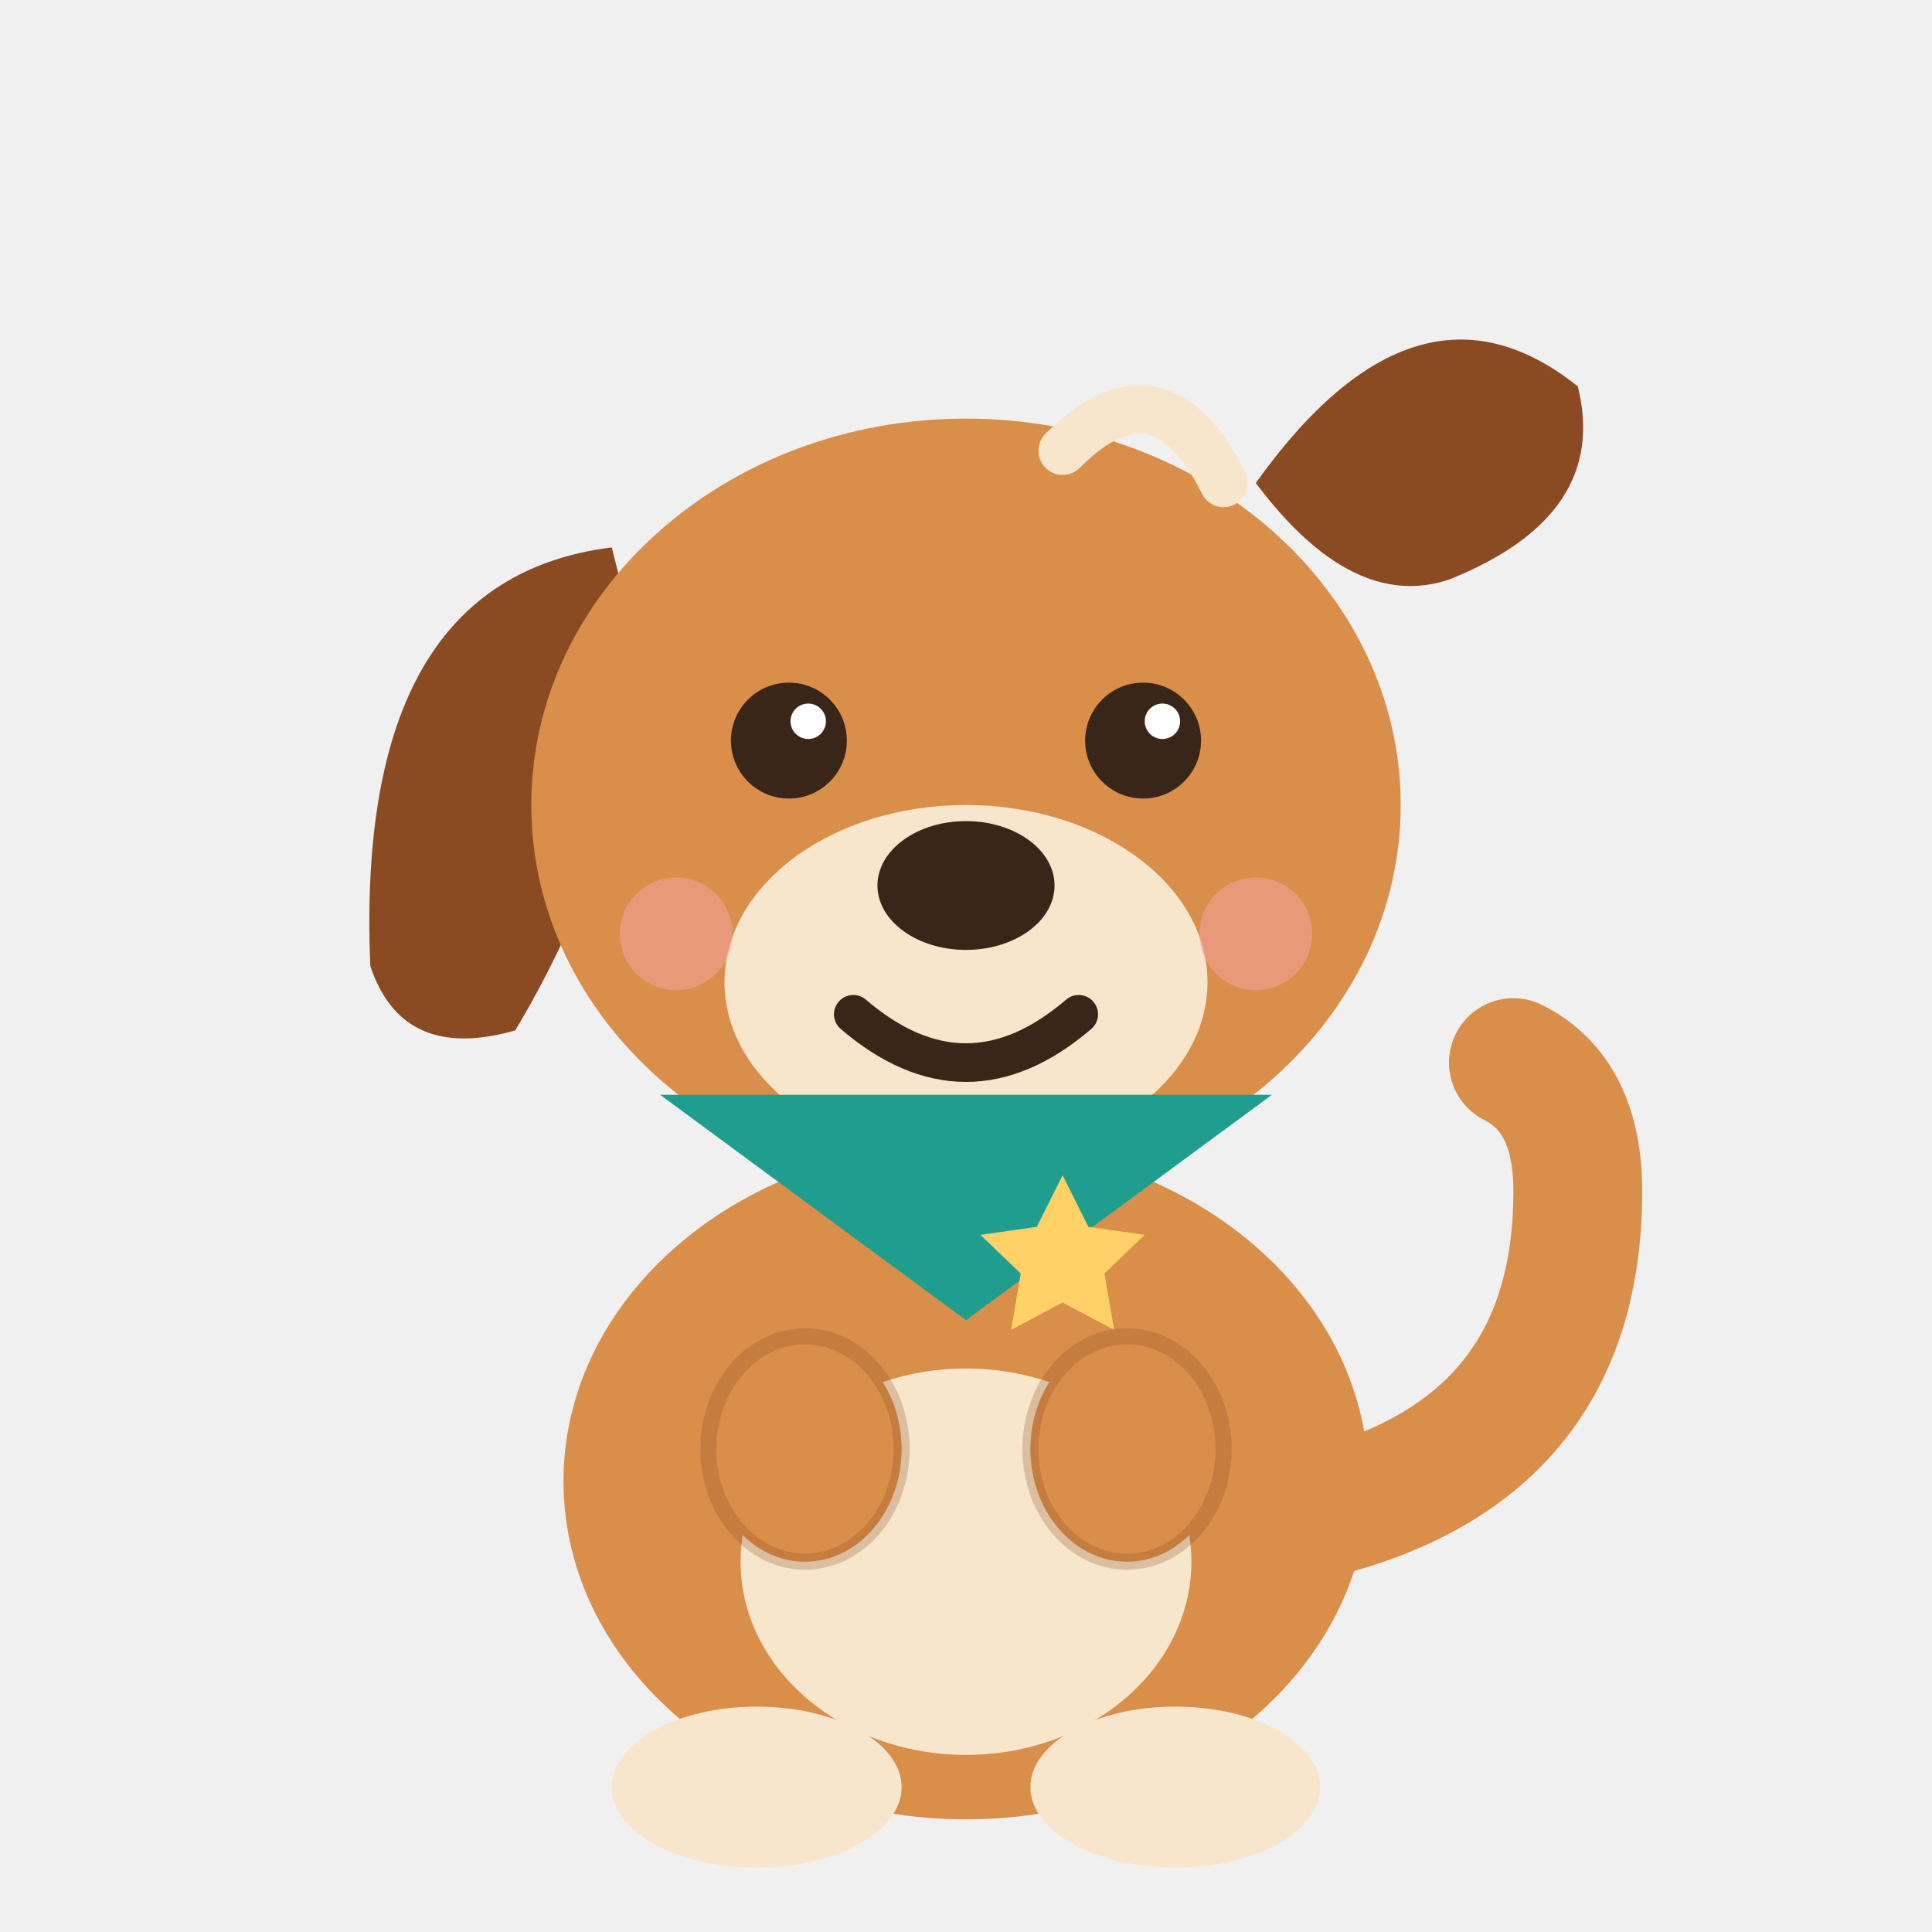
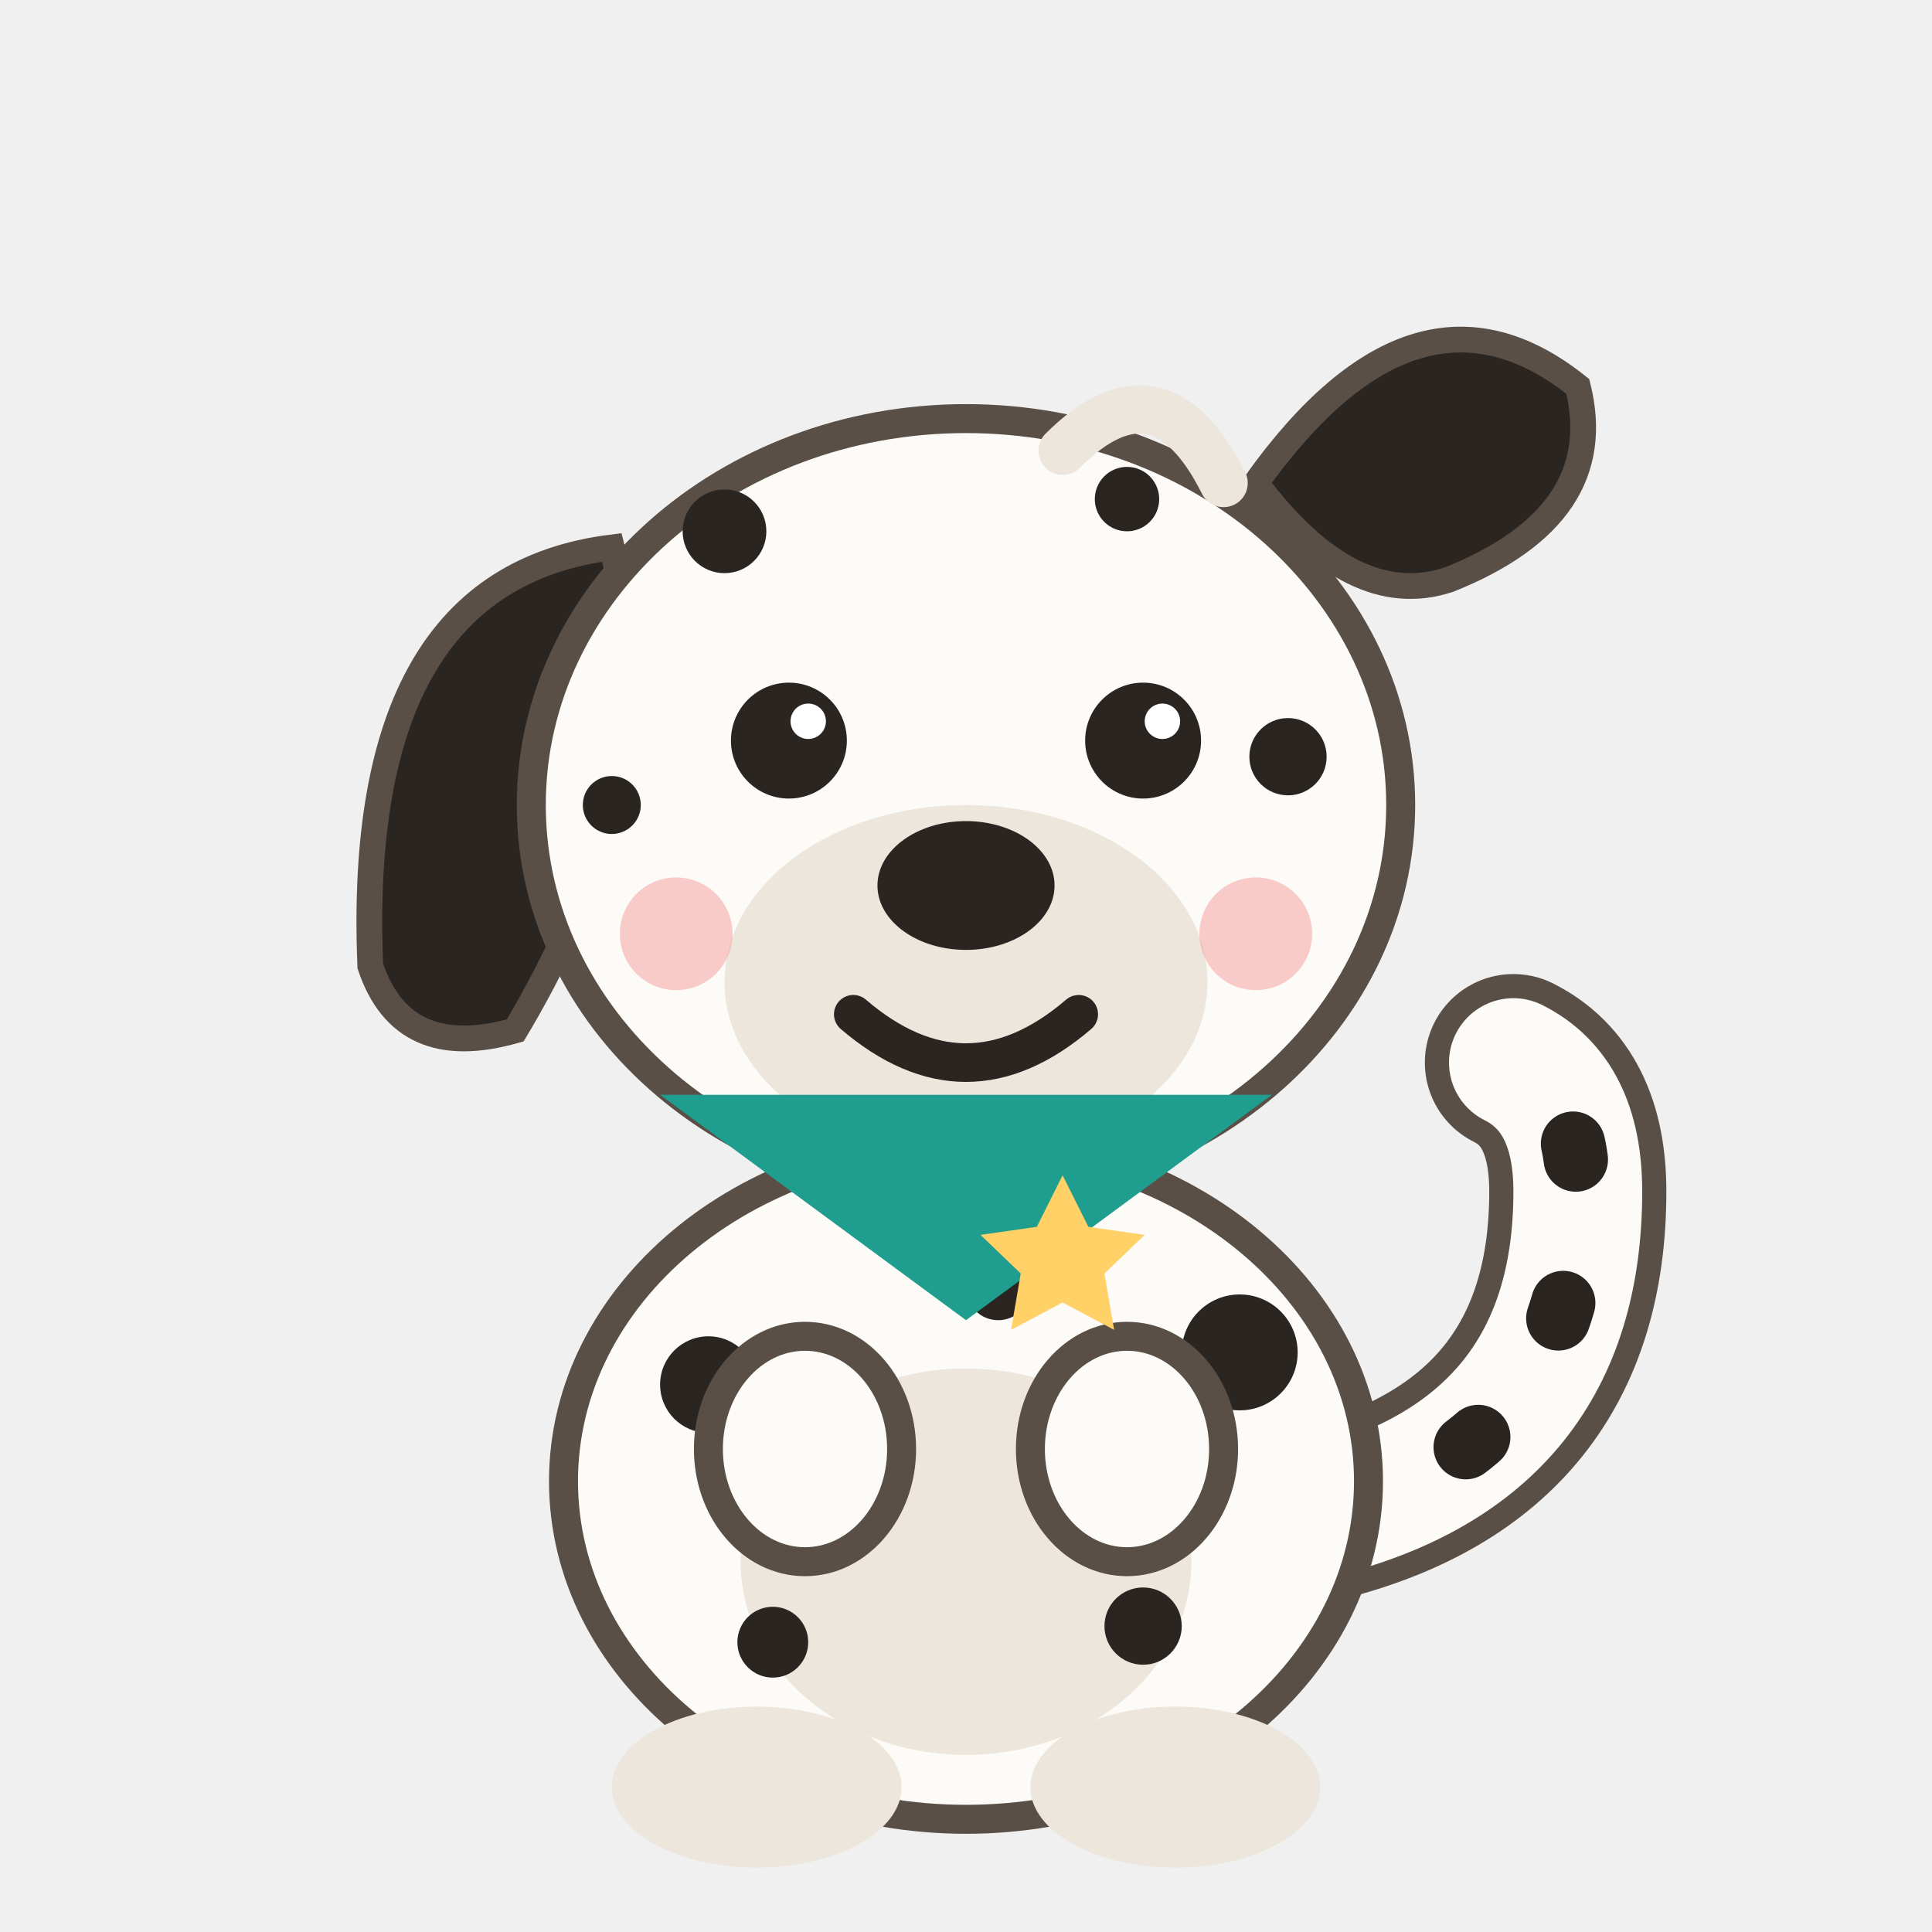
<svg xmlns="http://www.w3.org/2000/svg" viewBox="0 0 120 120">
  <defs>
    <g id="lily-tail">
-       <path d="M82 94 q16 -4 16 -20 q0 -6 -4 -8" fill="none" stroke="#d98e4a" stroke-width="8" stroke-linecap="round" />
+       <g>
+         <path d="M82 94 q16 -4 16 -20 q0 -6 -4 -8" fill="none" stroke="#5a4f47" stroke-width="11" stroke-linecap="round" />
+         <path d="M82 94 q16 -4 16 -20 q0 -6 -4 -8" fill="none" stroke="#fdfbf7" stroke-width="8" stroke-linecap="round" />
+         <path d="M82 94 q16 -4 16 -20 q0 -6 -4 -8" fill="none" stroke="#2b2522" stroke-width="4" stroke-linecap="round" stroke-dasharray="1 9" />
+       </g>
    </g>
    <g id="lily-body">
-       <ellipse cx="60" cy="92" rx="25" ry="21" fill="#d98e4a" />
-       <ellipse cx="60" cy="97" rx="14" ry="12" fill="#f7e6cb" />
-       <ellipse cx="47" cy="111" rx="9" ry="5" fill="#f7e6cb" />
-       <ellipse cx="73" cy="111" rx="9" ry="5" fill="#f7e6cb" />
+       <ellipse cx="60" cy="92" rx="25" ry="21" fill="#fdfbf7" stroke="#5a4f47" stroke-width="1.8" />
+       <ellipse cx="60" cy="97" rx="14" ry="12" fill="#ece6dc" />
+       <ellipse cx="47" cy="111" rx="9" ry="5" fill="#ece6dc" />
+       <ellipse cx="73" cy="111" rx="9" ry="5" fill="#ece6dc" />
+       <g fill="#2b2522">
+         <circle cx="44" cy="86" r="3" />
+         <circle cx="77" cy="84" r="3.6" />
+         <circle cx="71" cy="101" r="2.4" />
+         <circle cx="48" cy="102" r="2.2" />
+         <circle cx="62" cy="80" r="2" />
+       </g>
    </g>
    <g id="lily-head">
-       <path d="M38 34 q-16 2 -15 26 q2 6 9 4 q6 -10 8 -22 z" fill="#8a4b22" />
-       <ellipse cx="60" cy="50" rx="27" ry="24" fill="#d98e4a" />
-       <path d="M78 30 q10 -14 20 -6 q2 8 -8 12 q-6 2 -12 -6 z" fill="#8a4b22" />
-       <path d="M66 28 q6 -6 10 2" fill="none" stroke="#f7e6cb" stroke-width="3" stroke-linecap="round" />
-       <ellipse cx="60" cy="61" rx="15" ry="11" fill="#f7e6cb" />
-       <ellipse cx="60" cy="55" rx="5.5" ry="4" fill="#3a2618" />
+       <path d="M38 34 q-16 2 -15 26 q2 6 9 4 q6 -10 8 -22 z" fill="#2b2522" stroke="#5a4f47" stroke-width="1.6" />
+       <ellipse cx="60" cy="50" rx="27" ry="24" fill="#fdfbf7" stroke="#5a4f47" stroke-width="1.8" />
+       <path d="M78 30 q10 -14 20 -6 q2 8 -8 12 q-6 2 -12 -6 z" fill="#2b2522" stroke="#5a4f47" stroke-width="1.6" />
+       <path d="M66 28 q6 -6 10 2" fill="none" stroke="#ece6dc" stroke-width="3" stroke-linecap="round" />
+       <ellipse cx="60" cy="61" rx="15" ry="11" fill="#ece6dc" />
+       <g fill="#2b2522">
+         <circle cx="45" cy="33" r="2.6" />
+         <circle cx="70" cy="31" r="2" />
+         <circle cx="80" cy="47" r="2.4" />
+         <circle cx="38" cy="50" r="1.8" />
+       </g>
+       <ellipse cx="60" cy="55" rx="5.5" ry="4" fill="#2b2522" />
      <circle cx="42" cy="58" r="3.5" fill="#f4a3a3" opacity=".55" />
      <circle cx="78" cy="58" r="3.5" fill="#f4a3a3" opacity=".55" />
      <path d="M41 68 L79 68 L60 82 z" fill="#1f9e8f" />
      <path d="M66 73 l1.6 3.2 3.5 .5 -2.5 2.4 .6 3.5 -3.2 -1.7 -3.2 1.7 .6 -3.5 -2.5 -2.4 3.5 -.5z" fill="#ffd166" />
    </g>
    <g id="lily-eyes-open">
-       <circle cx="49" cy="46" r="3.6" fill="#3a2618" />
-       <circle cx="71" cy="46" r="3.6" fill="#3a2618" />
+       <circle cx="49" cy="46" r="3.6" fill="#2b2522" />
+       <circle cx="71" cy="46" r="3.6" fill="#2b2522" />
      <circle cx="50.2" cy="44.8" r="1.1" fill="#fff" />
      <circle cx="72.2" cy="44.8" r="1.1" fill="#fff" />
    </g>
-     <path id="lily-smile" d="M53 63 q7 6 14 0" fill="none" stroke="#3a2618" stroke-width="2.4" stroke-linecap="round" />
+     <path id="lily-smile" d="M53 63 q7 6 14 0" fill="none" stroke="#2b2522" stroke-width="2.4" stroke-linecap="round" />
    <g id="lily-paws">
-       <ellipse cx="50" cy="90" rx="6" ry="7" fill="#d98e4a" stroke="#8a4b22" stroke-opacity=".25" />
-       <ellipse cx="70" cy="90" rx="6" ry="7" fill="#d98e4a" stroke="#8a4b22" stroke-opacity=".25" />
+       <ellipse cx="50" cy="90" rx="6" ry="7" fill="#fdfbf7" stroke="#5a4f47" stroke-width="1.8" />
+       <ellipse cx="70" cy="90" rx="6" ry="7" fill="#fdfbf7" stroke="#5a4f47" stroke-width="1.8" />
    </g>
    <symbol id="lily-idle" viewBox="0 0 120 120">
      <use href="#lily-tail" />
      <g>
        <use href="#lily-body" />
        <use href="#lily-paws" />
        <use href="#lily-head" />
        <use href="#lily-eyes-open" />
        <use href="#lily-smile" />
      </g>
    </symbol>
  </defs>
  <use href="#lily-idle" />
</svg>
